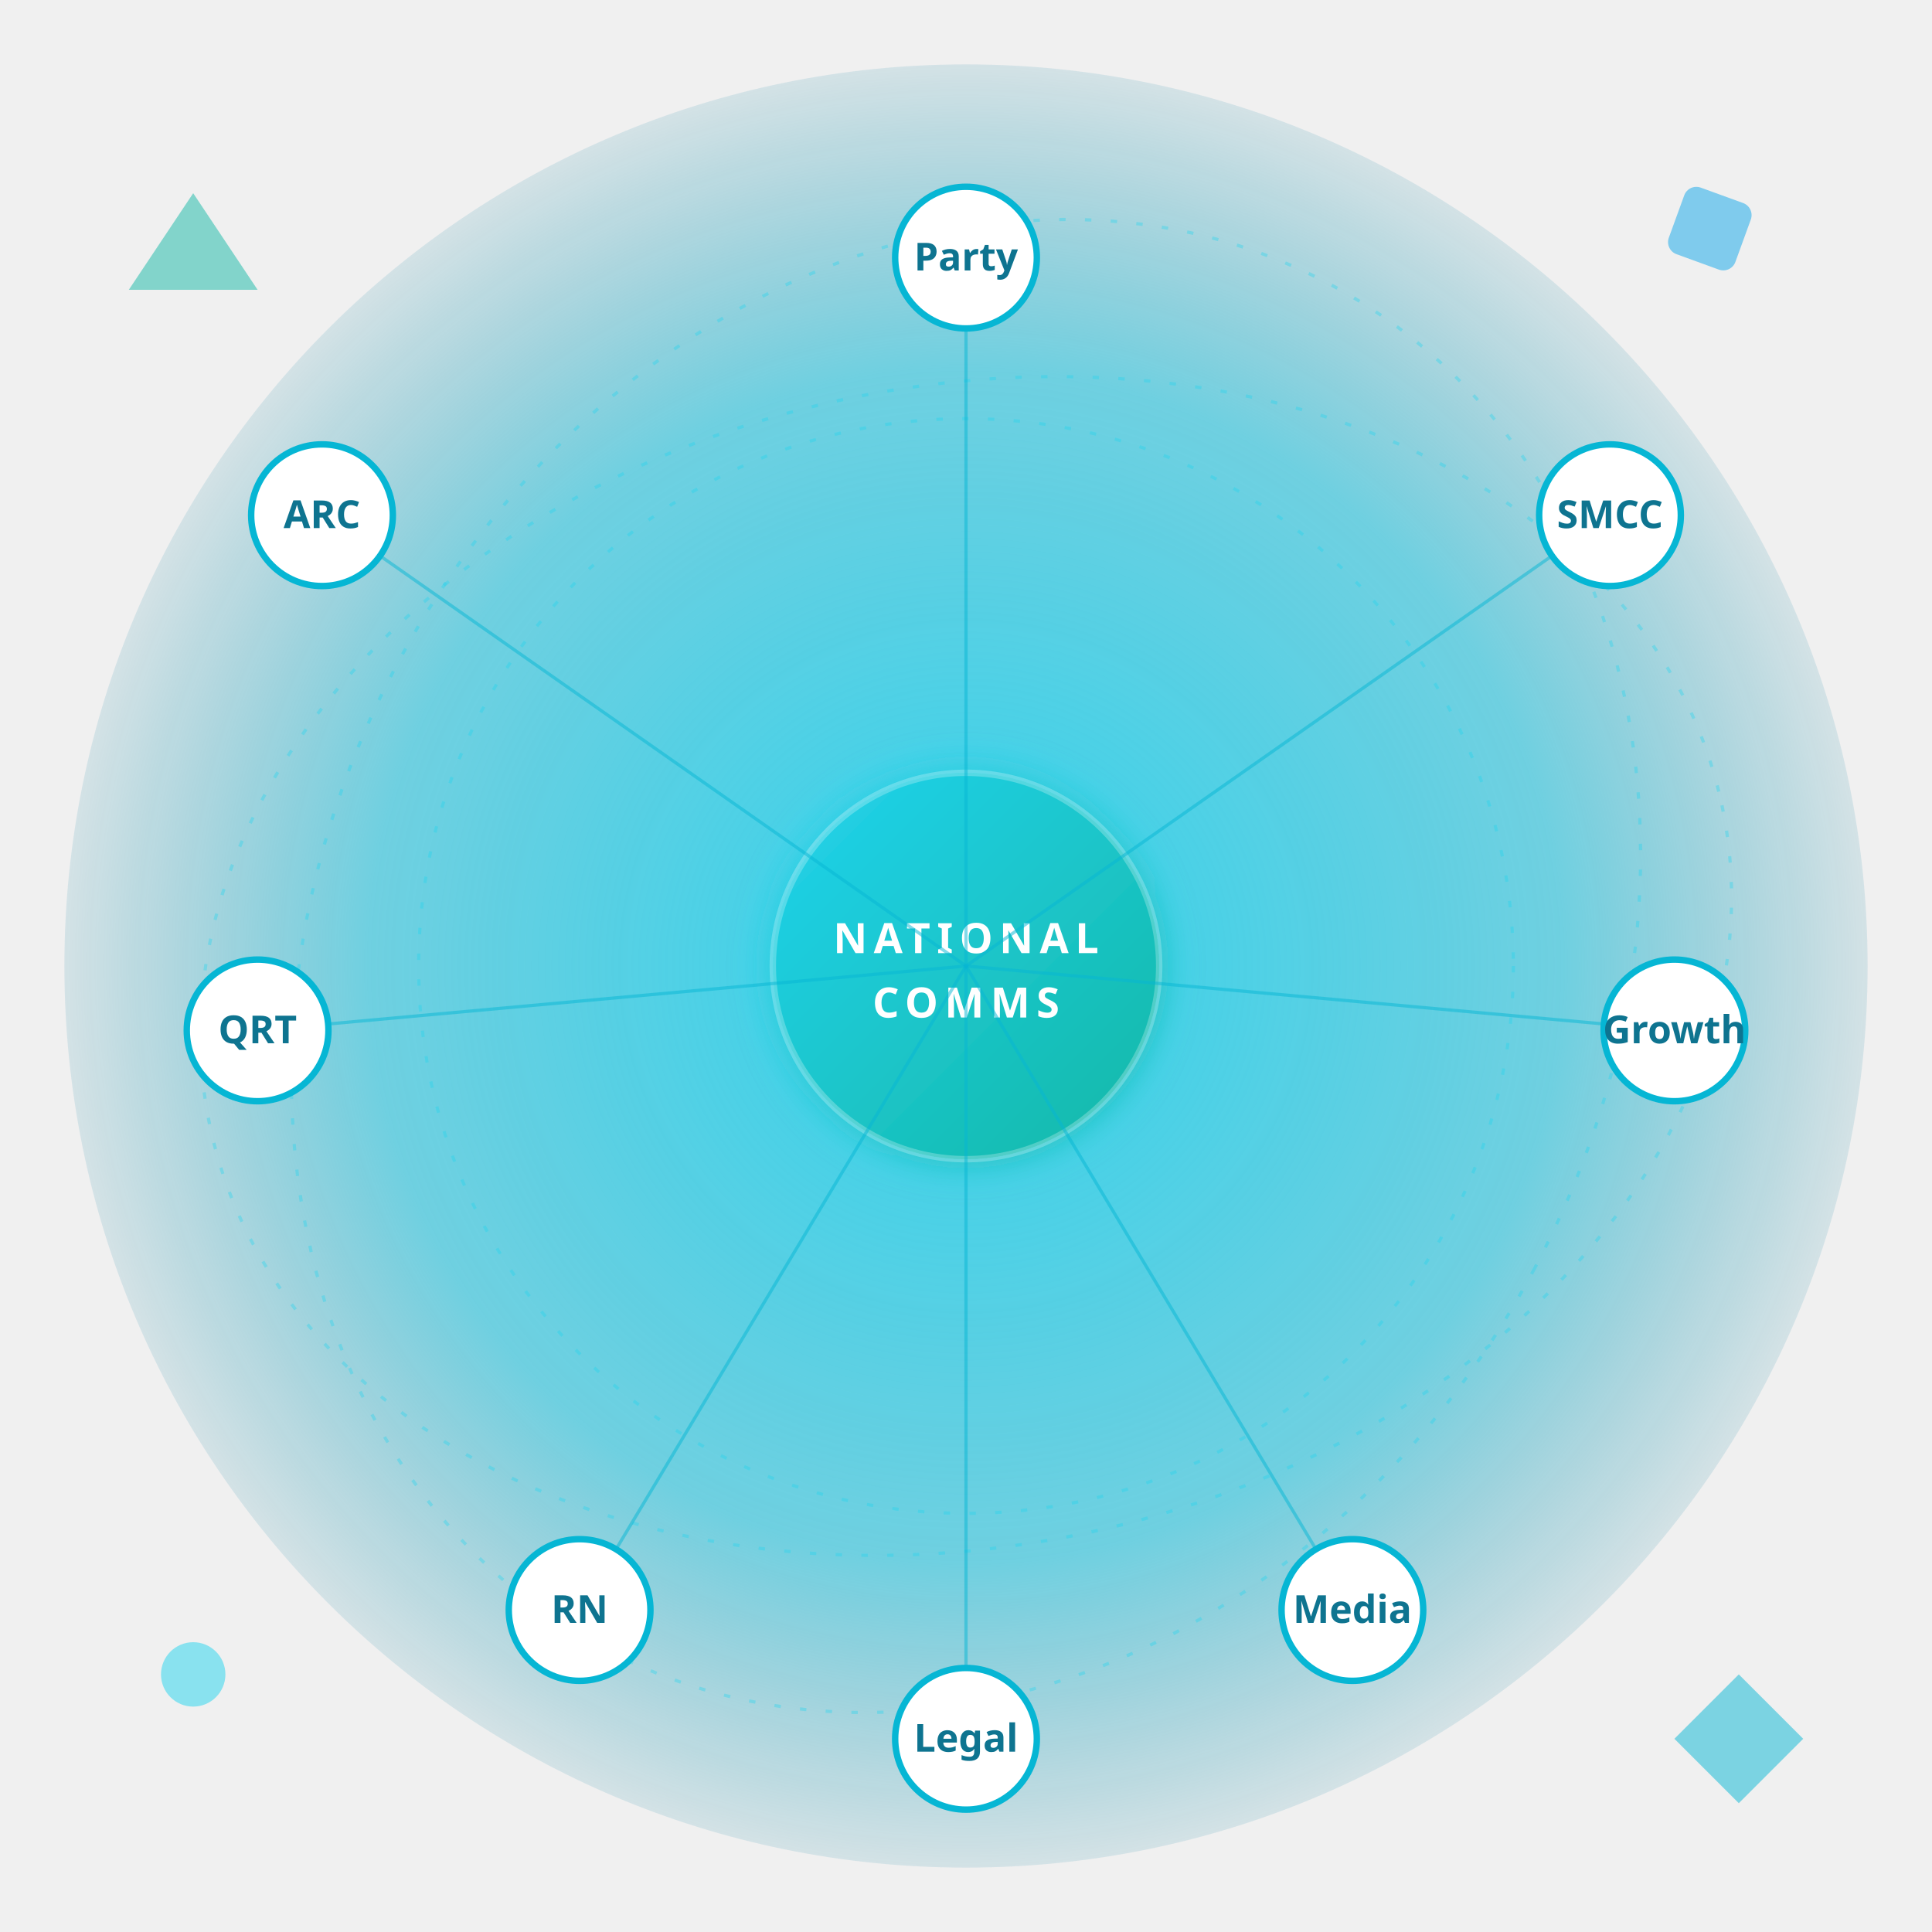
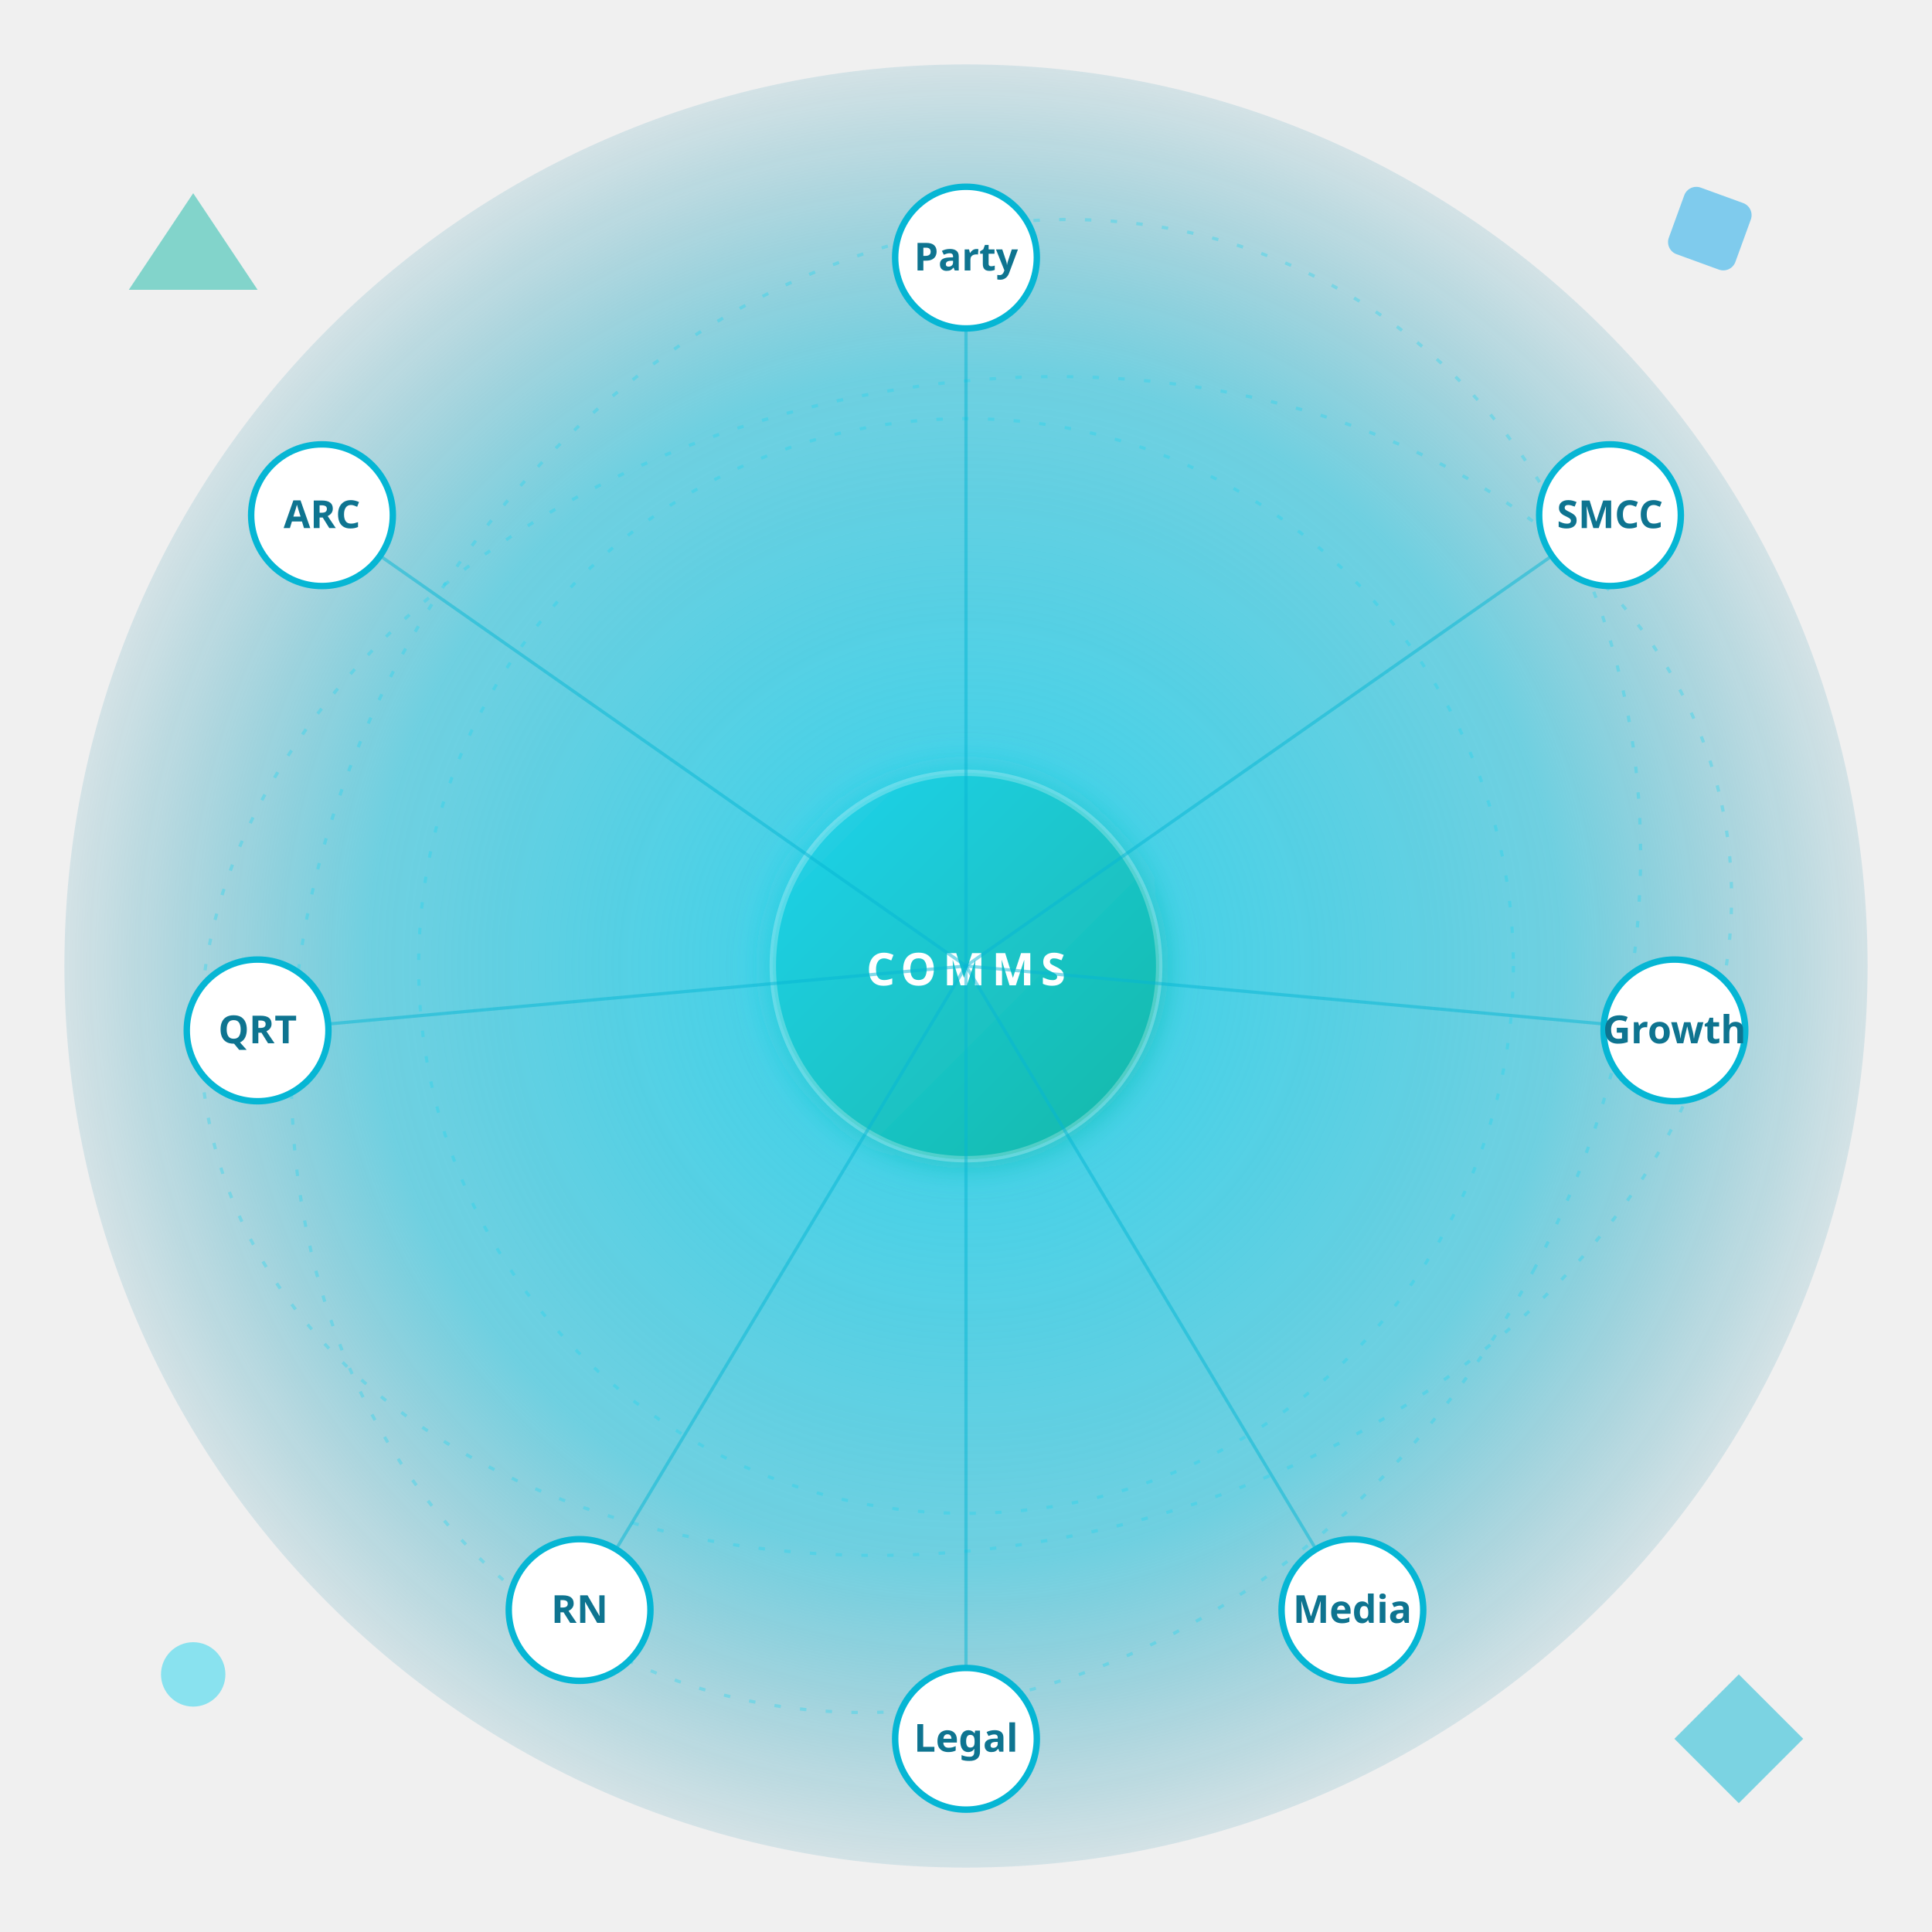
<svg xmlns="http://www.w3.org/2000/svg" viewBox="0 0 600 600" fill="none">
  <defs>
    <radialGradient id="hg1" cx=".5" cy=".5" r=".55">
      <stop offset="0" stop-color="#22d3ee" stop-opacity=".9" />
      <stop offset=".6" stop-color="#06b6d4" stop-opacity=".55" />
      <stop offset="1" stop-color="#0e7490" stop-opacity="0" />
    </radialGradient>
    <linearGradient id="hg2" x1="0" y1="0" x2="1" y2="1">
      <stop offset="0" stop-color="#22d3ee" />
      <stop offset="1" stop-color="#14b8a6" />
    </linearGradient>
    <filter id="glow" x="-50%" y="-50%" width="200%" height="200%">
      <feGaussianBlur stdDeviation="6" result="b" />
      <feMerge>
        <feMergeNode in="b" />
        <feMergeNode in="SourceGraphic" />
      </feMerge>
    </filter>
  </defs>
  <circle cx="300" cy="300" r="280" fill="url(#hg1)" />
  <g stroke="#22d3ee" stroke-opacity=".35" fill="none" stroke-dasharray="2 6">
    <ellipse cx="300" cy="300" rx="240" ry="180" transform="rotate(-12 300 300)" />
    <ellipse cx="300" cy="300" rx="200" ry="240" transform="rotate(28 300 300)" />
    <circle cx="300" cy="300" r="170" />
  </g>
  <circle cx="300" cy="300" r="60" fill="url(#hg2)" filter="url(#glow)" />
  <circle cx="300" cy="300" r="60" fill="none" stroke="#fff" stroke-opacity=".25" stroke-width="2" />
-   <text x="300" y="296" text-anchor="middle" font-family="Space Grotesk, sans-serif" font-weight="700" font-size="13" fill="#fff" letter-spacing="2">NATIONAL</text>
-   <text x="300" y="316" text-anchor="middle" font-family="Space Grotesk, sans-serif" font-weight="700" font-size="13" fill="#fff" letter-spacing="2">COMMS</text>
+   <text x="300" y="306" text-anchor="middle" font-family="Space Grotesk, sans-serif" font-weight="700" font-size="14" fill="#fff" letter-spacing="2">COMMS</text>
  <g font-family="Space Grotesk, sans-serif" font-size="12" font-weight="600" fill="#0e7490">
    <g>
      <line x1="300" y1="300" x2="100" y2="160" stroke="#06b6d4" stroke-opacity=".5" />
      <circle cx="100" cy="160" r="22" fill="#fff" stroke="#06b6d4" stroke-width="2" />
      <text x="100" y="164" text-anchor="middle">ARC</text>
    </g>
    <g>
      <line x1="300" y1="300" x2="500" y2="160" stroke="#06b6d4" stroke-opacity=".5" />
      <circle cx="500" cy="160" r="22" fill="#fff" stroke="#06b6d4" stroke-width="2" />
      <text x="500" y="164" text-anchor="middle">SMCC</text>
    </g>
    <g>
      <line x1="300" y1="300" x2="80" y2="320" stroke="#06b6d4" stroke-opacity=".5" />
      <circle cx="80" cy="320" r="22" fill="#fff" stroke="#06b6d4" stroke-width="2" />
      <text x="80" y="324" text-anchor="middle">QRT</text>
    </g>
    <g>
      <line x1="300" y1="300" x2="520" y2="320" stroke="#06b6d4" stroke-opacity=".5" />
      <circle cx="520" cy="320" r="22" fill="#fff" stroke="#06b6d4" stroke-width="2" />
      <text x="520" y="324" text-anchor="middle">Growth</text>
    </g>
    <g>
      <line x1="300" y1="300" x2="180" y2="500" stroke="#06b6d4" stroke-opacity=".5" />
      <circle cx="180" cy="500" r="22" fill="#fff" stroke="#06b6d4" stroke-width="2" />
      <text x="180" y="504" text-anchor="middle">RN</text>
    </g>
    <g>
      <line x1="300" y1="300" x2="420" y2="500" stroke="#06b6d4" stroke-opacity=".5" />
      <circle cx="420" cy="500" r="22" fill="#fff" stroke="#06b6d4" stroke-width="2" />
      <text x="420" y="504" text-anchor="middle">Media</text>
    </g>
    <g>
      <line x1="300" y1="300" x2="300" y2="80" stroke="#06b6d4" stroke-opacity=".5" />
      <circle cx="300" cy="80" r="22" fill="#fff" stroke="#06b6d4" stroke-width="2" />
      <text x="300" y="84" text-anchor="middle">Party</text>
    </g>
    <g>
      <line x1="300" y1="300" x2="300" y2="540" stroke="#06b6d4" stroke-opacity=".5" />
      <circle cx="300" cy="540" r="22" fill="#fff" stroke="#06b6d4" stroke-width="2" />
      <text x="300" y="544" text-anchor="middle">Legal</text>
    </g>
  </g>
  <g opacity=".5">
    <polygon points="60,60 80,90 40,90" fill="#14b8a6" />
    <rect x="520" y="60" width="22" height="22" rx="4" fill="#0ea5e9" transform="rotate(20 531 71)" />
    <circle cx="60" cy="520" r="10" fill="#22d3ee" />
    <polygon points="540,520 560,540 540,560 520,540" fill="#06b6d4" />
  </g>
</svg>
